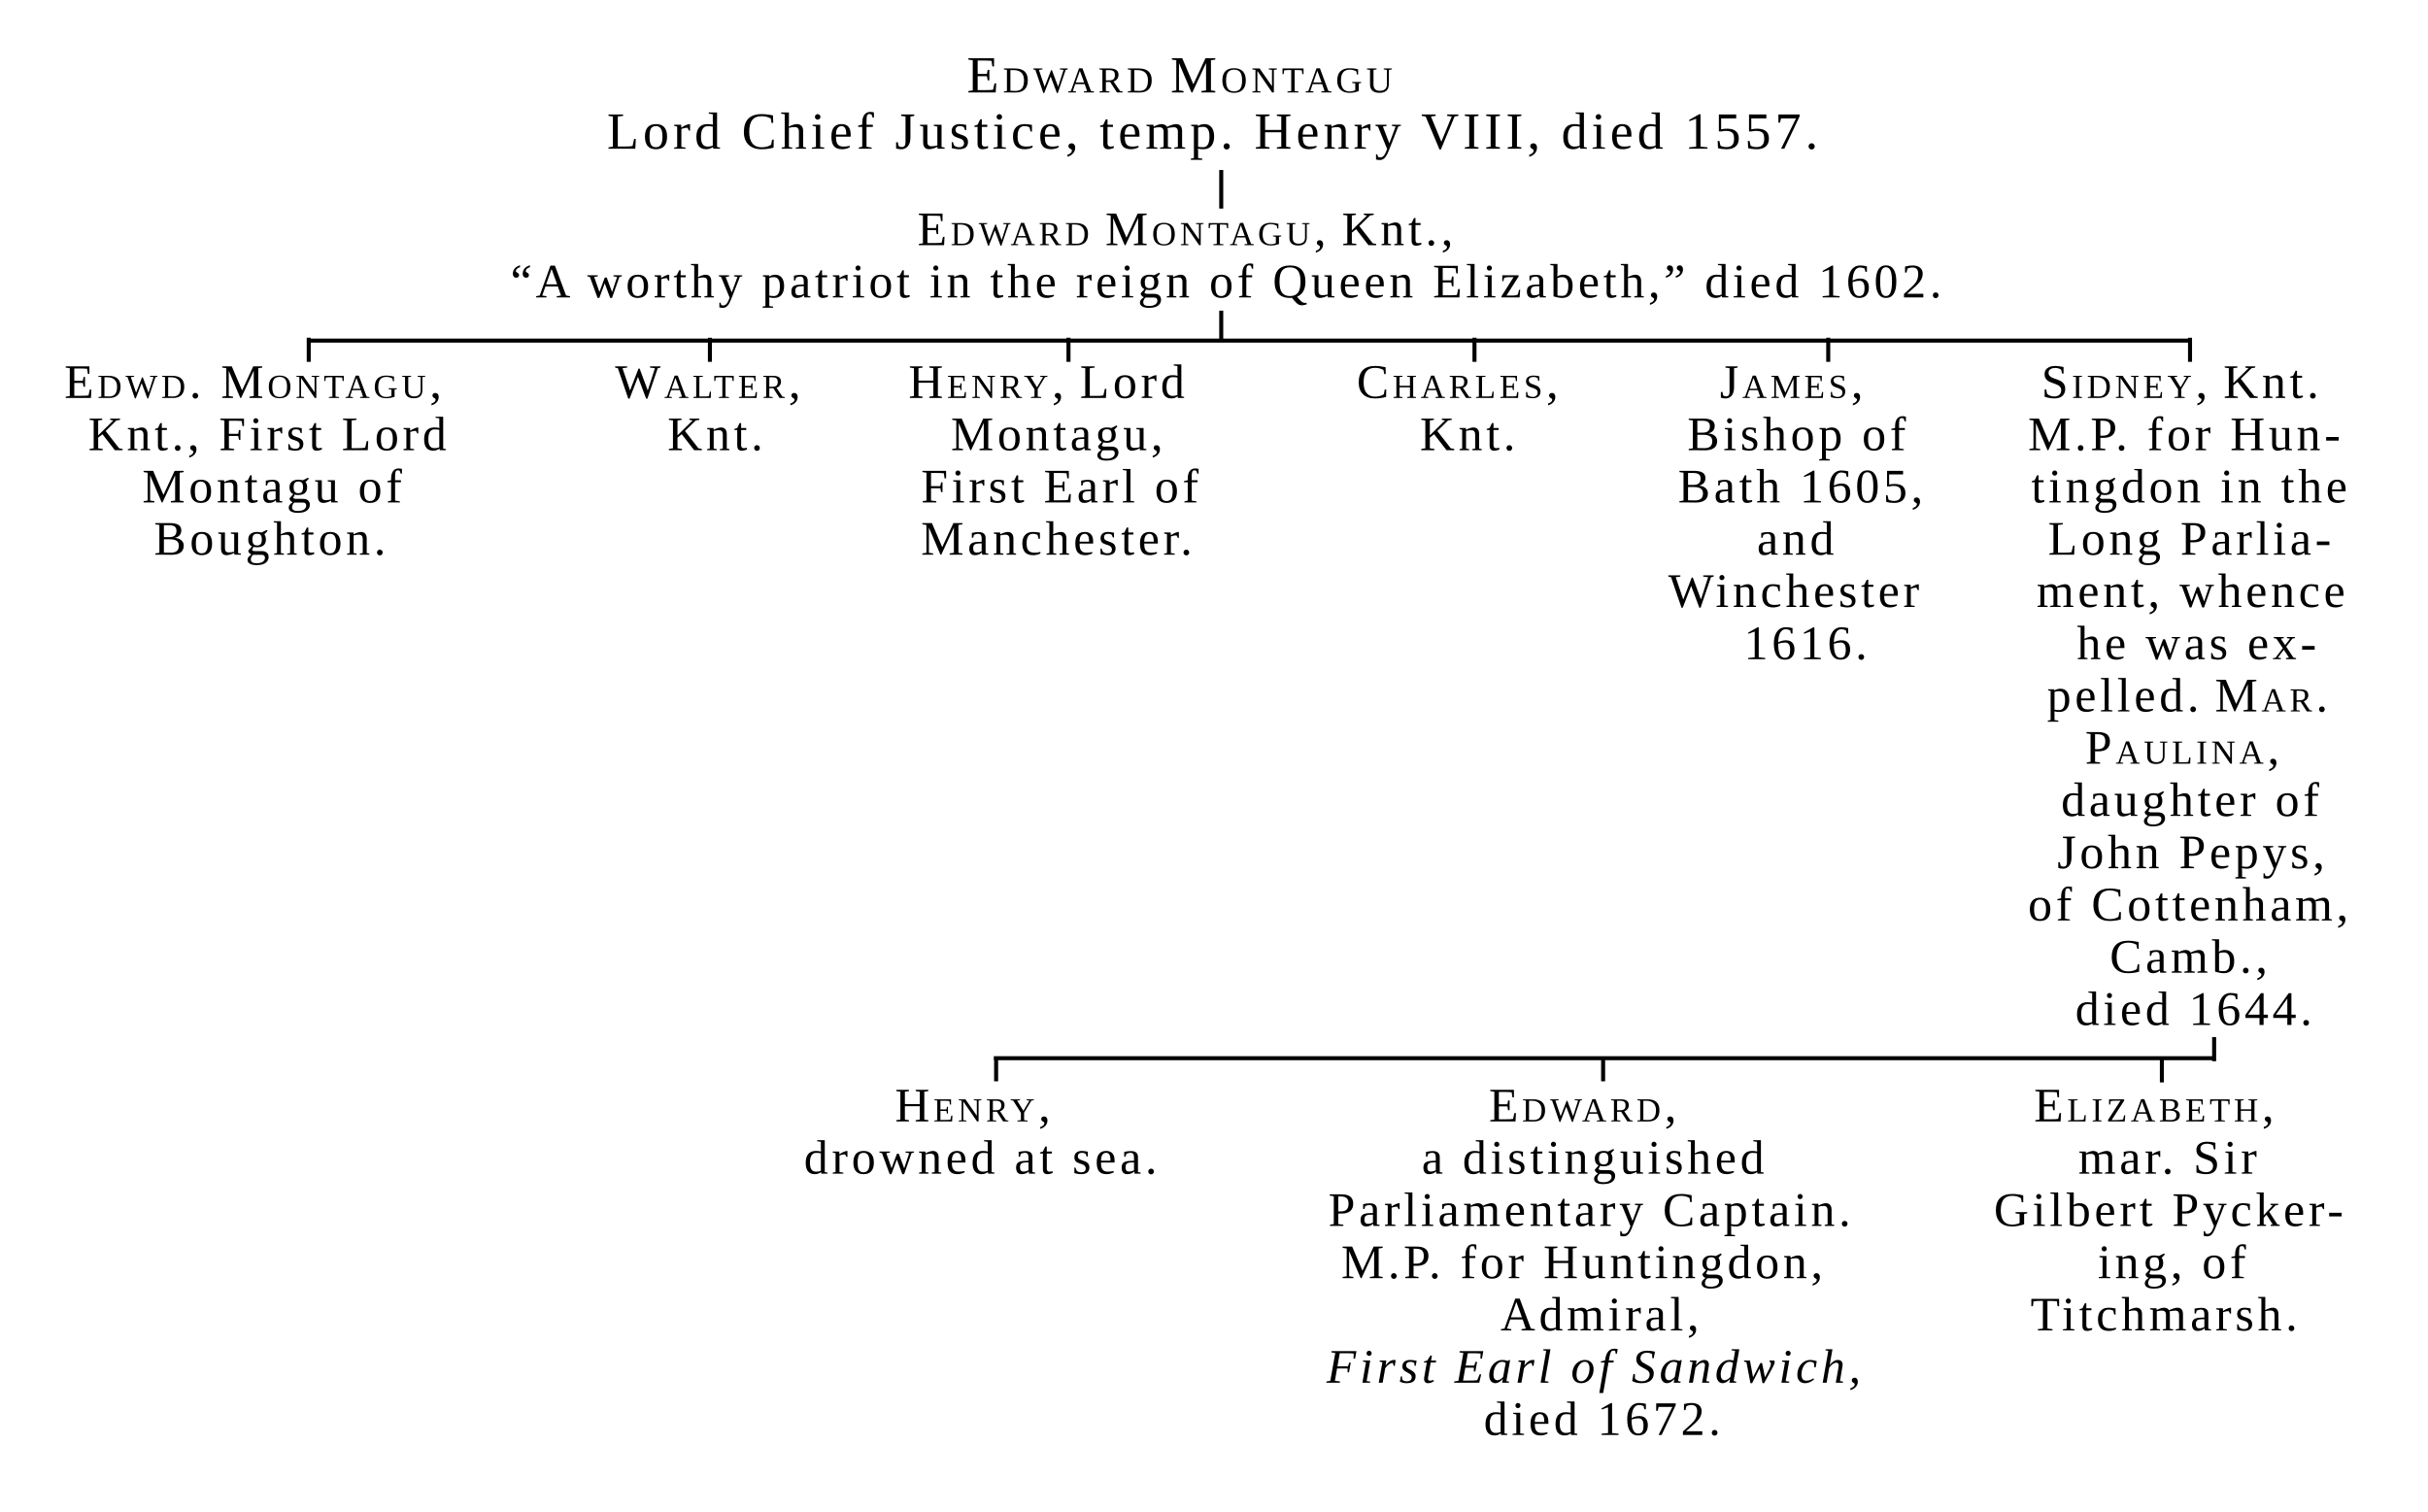
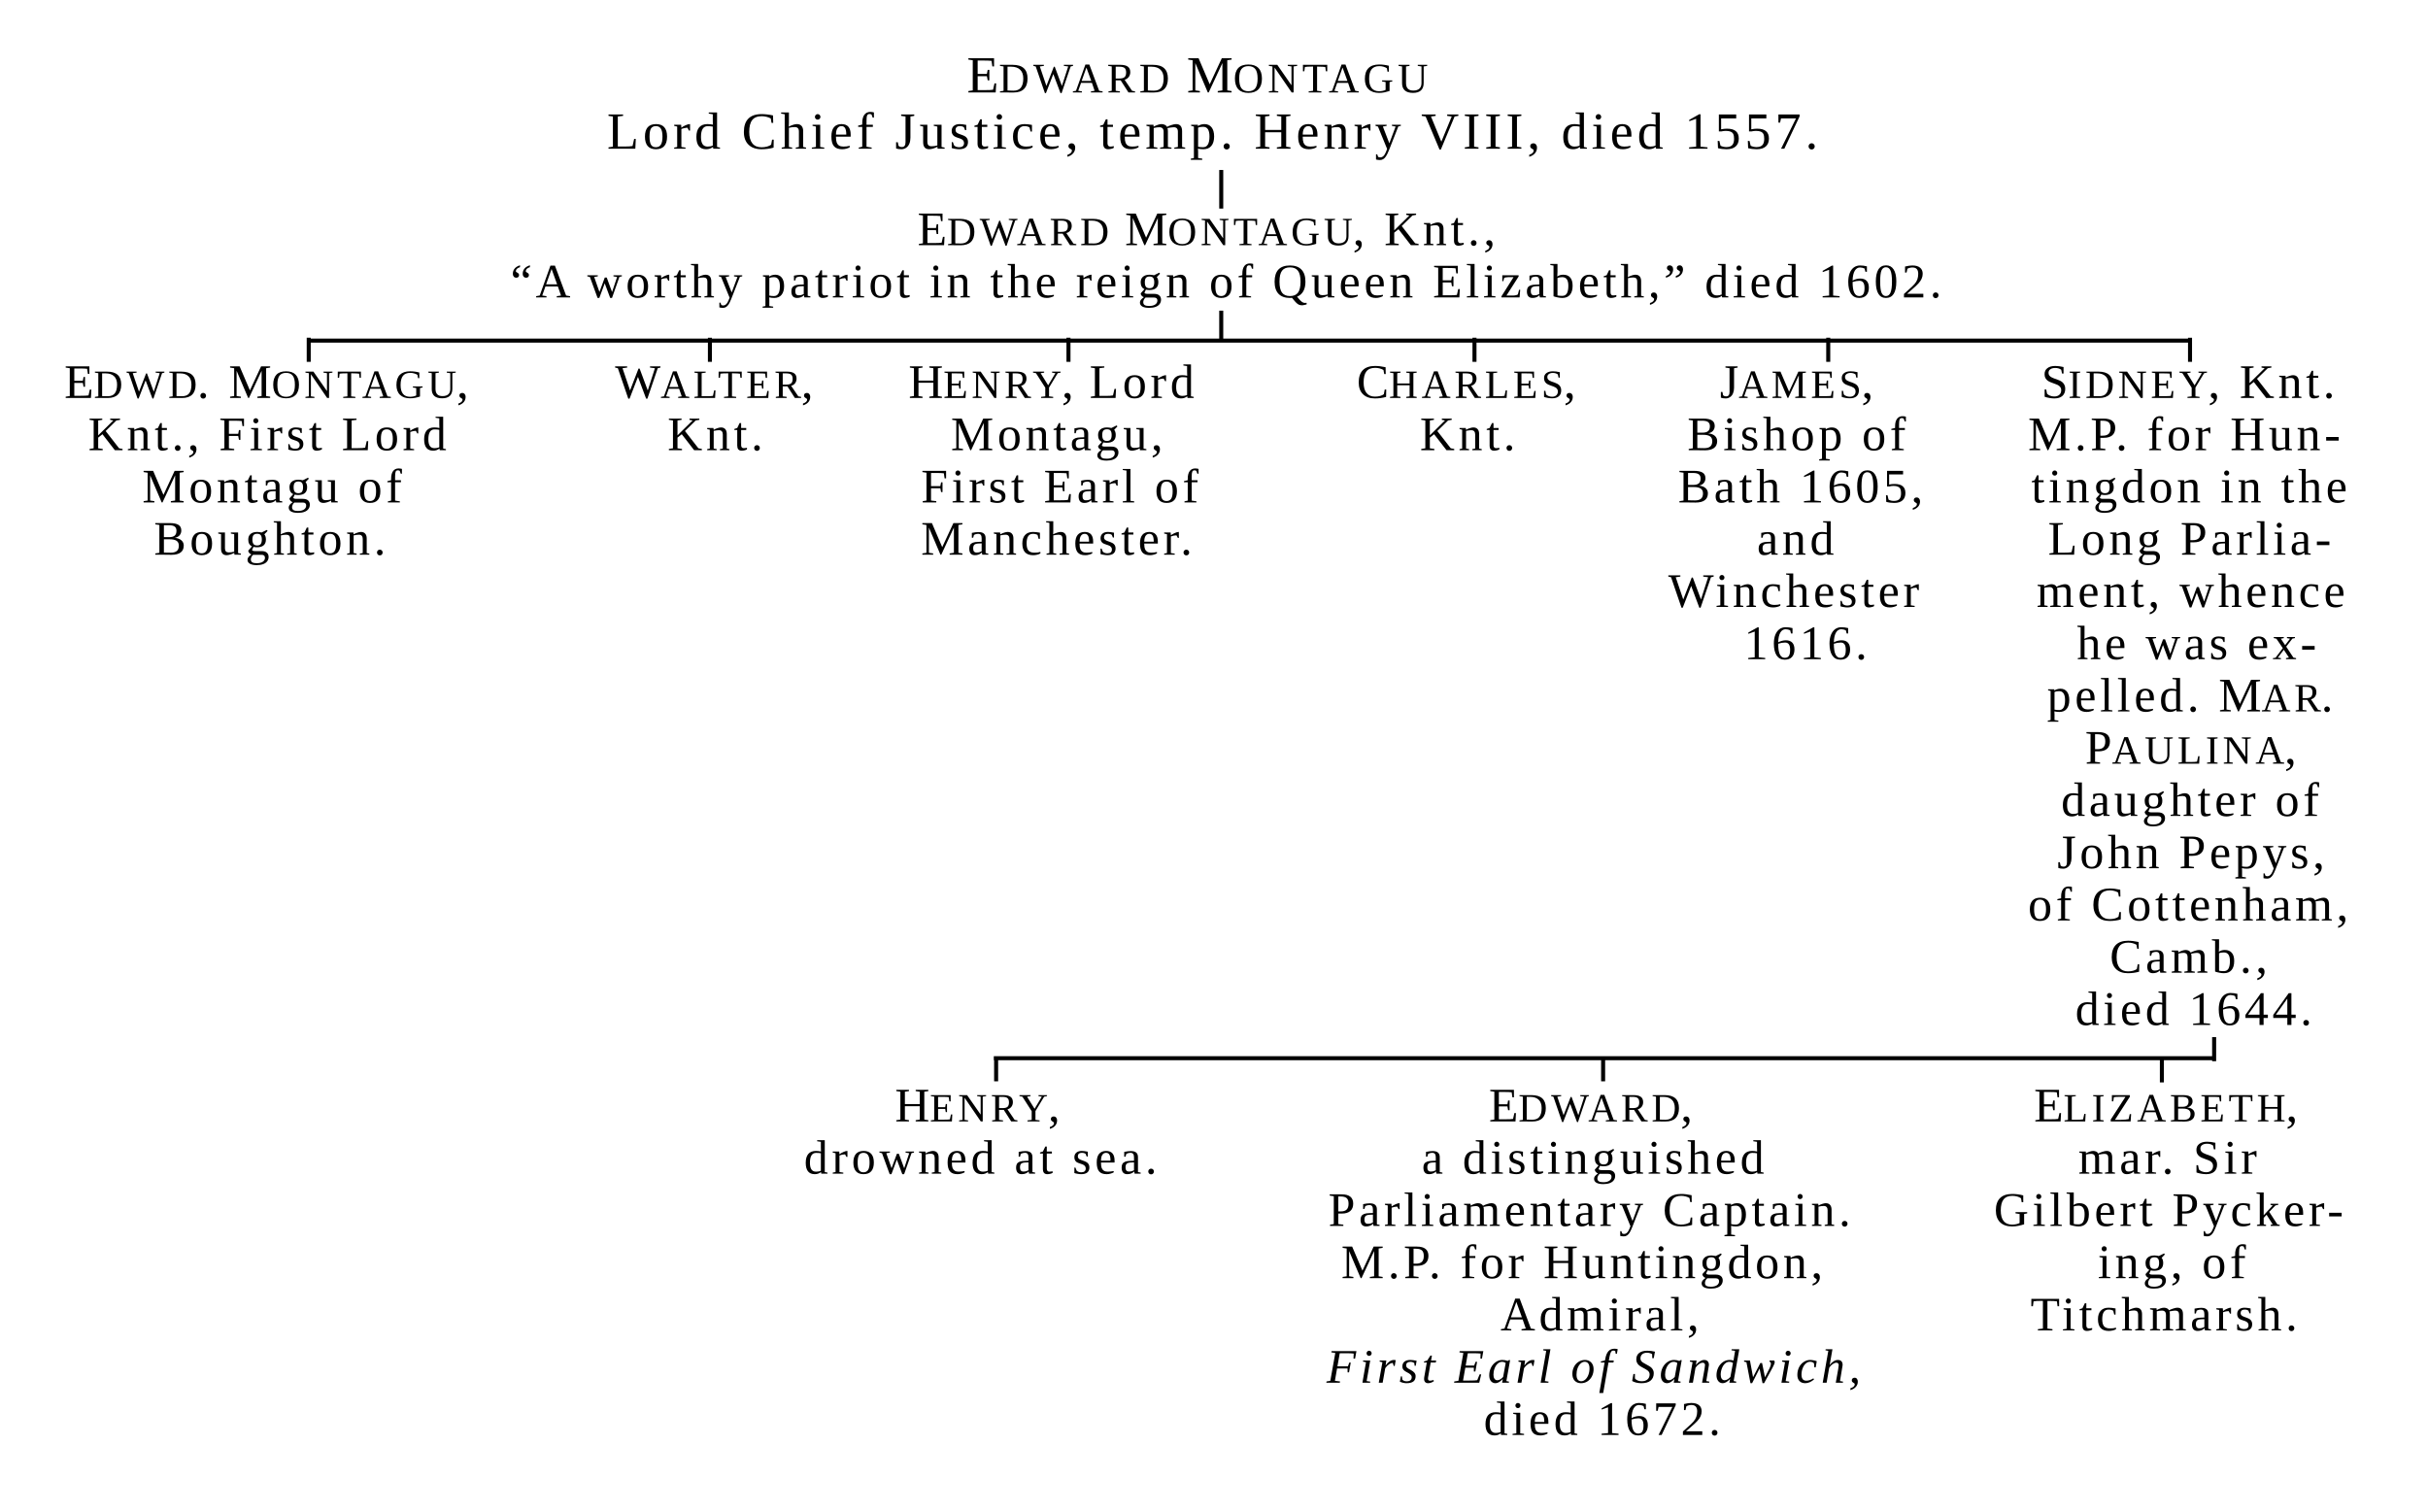
<svg xmlns="http://www.w3.org/2000/svg" height="376" viewBox="0 0 604 376" width="604">
  <path stroke="#000" stroke-linecap="square" d="M77.04 84.74H544.8M247.72 263.27h302.8M544.8 84.53v4.99m6 169v5m-13 .27v5m-139-5.26v4.99m-151-5v5m207-184v5m-88-5v5m-63-11.73v6.73m0-41.73v8.6M176.6 84.53v4.99m89.2-5v5m-189-5v5" />
  <text font-size="13" font-weight="400" letter-spacing="1" transform="translate(16 11)">
-     <tspan x="224.52" y="12" font-variant="small-caps">Edward Montagu</tspan>
+     <tspan x="224.52" y="12">E<tspan font-size="10.5">DWARD</tspan> M<tspan font-size="10.5">ONTAGU</tspan>
+     </tspan>
    <tspan x="135" y="26">Lord Chief Justice, temp. Henry VIII, died 1557.</tspan>
  </text>
  <text font-size="12" font-weight="400" letter-spacing=".92" transform="translate(16 11)">
-     <tspan x="212.23" y="50">
-       <tspan font-variant="small-caps">Edward Montagu,</tspan> Knt.,</tspan>
+     <tspan x="212.23" y="50">E<tspan font-size="10">DWARD</tspan> M<tspan font-size="10">ONTAGU</tspan>, Knt.,</tspan>
    <tspan x="111" y="63">“A worthy patriot in the reign of Queen Elizabeth,” died 1602.</tspan>
  </text>
  <text font-size="12" font-weight="400" letter-spacing=".92" transform="translate(16 11)">
-     <tspan x="0" y="88" font-variant="small-caps">Edwd. Montagu,</tspan>
+     <tspan x="0" y="88">E<tspan font-size="10">DWD</tspan>. M<tspan font-size="10">ONTAGU</tspan>,</tspan>
    <tspan x="5.94" y="101">Knt., First Lord</tspan>
    <tspan x="19.38" y="114">Montagu of</tspan>
    <tspan x="22.29" y="127">Boughton.</tspan>
  </text>
  <text font-size="12" font-weight="400" letter-spacing=".92" transform="translate(16 11)">
-     <tspan x="137" y="88" font-variant="small-caps">Walter,</tspan>
+     <tspan x="137" y="88">W<tspan font-size="10">ALTER</tspan>,</tspan>
    <tspan x="150.05" y="101">Knt.</tspan>
  </text>
  <text font-size="12" font-weight="400" letter-spacing=".92" transform="translate(16 11)">
    <tspan x="210" y="88">
-       <tspan font-variant="small-caps">Henry,</tspan> Lord</tspan>
+       <tspan>H<tspan font-size="10">ENRY</tspan>,</tspan> Lord</tspan>
    <tspan x="220.53" y="101">Montagu,</tspan>
    <tspan x="213.12" y="114">First Earl of</tspan>
    <tspan x="213.11" y="127">Manchester.</tspan>
  </text>
  <text font-size="12" font-weight="400" letter-spacing=".92" transform="translate(16 11)">
-     <tspan x="321.5" y="88" font-variant="small-caps">Charles,</tspan>
+     <tspan x="321.5" y="88">C<tspan font-size="10">HARLES</tspan>,</tspan>
    <tspan x="337.21" y="101">Knt.</tspan>
  </text>
  <text font-size="12" font-weight="400" letter-spacing=".92" transform="translate(16 11)">
-     <tspan x="411.84" y="88" font-variant="small-caps">James,</tspan>
+     <tspan x="411.84" y="88">J<tspan font-size="10">AMES</tspan>,</tspan>
    <tspan x="403.75" y="101">Bishop of</tspan>
    <tspan x="401.44" y="114">Bath 1605,</tspan>
    <tspan x="421.07" y="127">and</tspan>
    <tspan x="399" y="140">Winchester</tspan>
    <tspan x="417.84" y="153">1616.</tspan>
  </text>
  <text font-size="12" font-weight="400" letter-spacing=".92" transform="translate(16 11)">
-     <tspan x="491.82" y="88">
-       <tspan font-variant="small-caps">Sidney,</tspan> Knt.</tspan>
+     <tspan x="491.82" y="88">S<tspan font-size="10">IDNEY</tspan>, Knt.</tspan>
    <tspan x="488.5" y="101">M.P. for Hun-</tspan>
    <tspan x="489.3" y="114">tingdon in the</tspan>
    <tspan x="493.47" y="127">Long Parlia-</tspan>
    <tspan x="490.63" y="140">ment, whence</tspan>
    <tspan x="500.65" y="153">he was ex-</tspan>
-     <tspan x="493.23" y="166">pelled. <tspan font-variant="small-caps">Mar.</tspan>
-     </tspan>
-     <tspan x="502.69" y="179" font-variant="small-caps">Paulina,</tspan>
+     <tspan x="493.23" y="166">pelled. M<tspan font-size="10">AR</tspan>.</tspan>
+     <tspan x="502.69" y="179">P<tspan font-size="10">AULINA</tspan>,</tspan>
    <tspan x="496.73" y="192">daughter of</tspan>
    <tspan x="495.78" y="205">John Pepys,</tspan>
    <tspan x="488.5" y="218">of Cottenham,</tspan>
    <tspan x="508.82" y="231">Camb.,</tspan>
    <tspan x="500.25" y="244">died 1644.</tspan>
  </text>
  <text font-size="12" font-weight="400" letter-spacing=".92" transform="translate(16 11)">
-     <tspan x="206.62" y="268" font-variant="small-caps">Henry,</tspan>
+     <tspan x="206.62" y="268">H<tspan font-size="10">ENRY</tspan>,</tspan>
    <tspan x="184" y="281">drowned at sea.</tspan>
  </text>
  <text font-size="12" font-weight="400" letter-spacing=".92" transform="translate(16 11)">
-     <tspan x="354.38" y="268" font-variant="small-caps">Edward,</tspan>
+     <tspan x="354.38" y="268">E<tspan font-size="10">DWARD</tspan>,</tspan>
    <tspan x="337.67" y="281">a distinguished</tspan>
    <tspan x="314.44" y="294">Parliamentary Captain.</tspan>
    <tspan x="317.65" y="307">M.P. for Huntingdon,</tspan>
    <tspan x="357.25" y="320">Admiral,</tspan>
    <tspan x="314" y="333" font-style="italic">First Earl of Sandwich,</tspan>
    <tspan x="353.1" y="346">died 1672.</tspan>
  </text>
  <text font-size="12" font-weight="400" letter-spacing=".92" transform="translate(16 11)">
-     <tspan x="489.98" y="268" font-variant="small-caps">Elizabeth,</tspan>
+     <tspan x="489.98" y="268">E<tspan font-size="10">LIZABETH</tspan>,</tspan>
    <tspan x="501" y="281">mar. Sir</tspan>
    <tspan x="480" y="294">Gilbert Pycker-</tspan>
    <tspan x="505.86" y="307">ing, of</tspan>
    <tspan x="489.11" y="320">Titchmarsh.</tspan>
  </text>
</svg>
